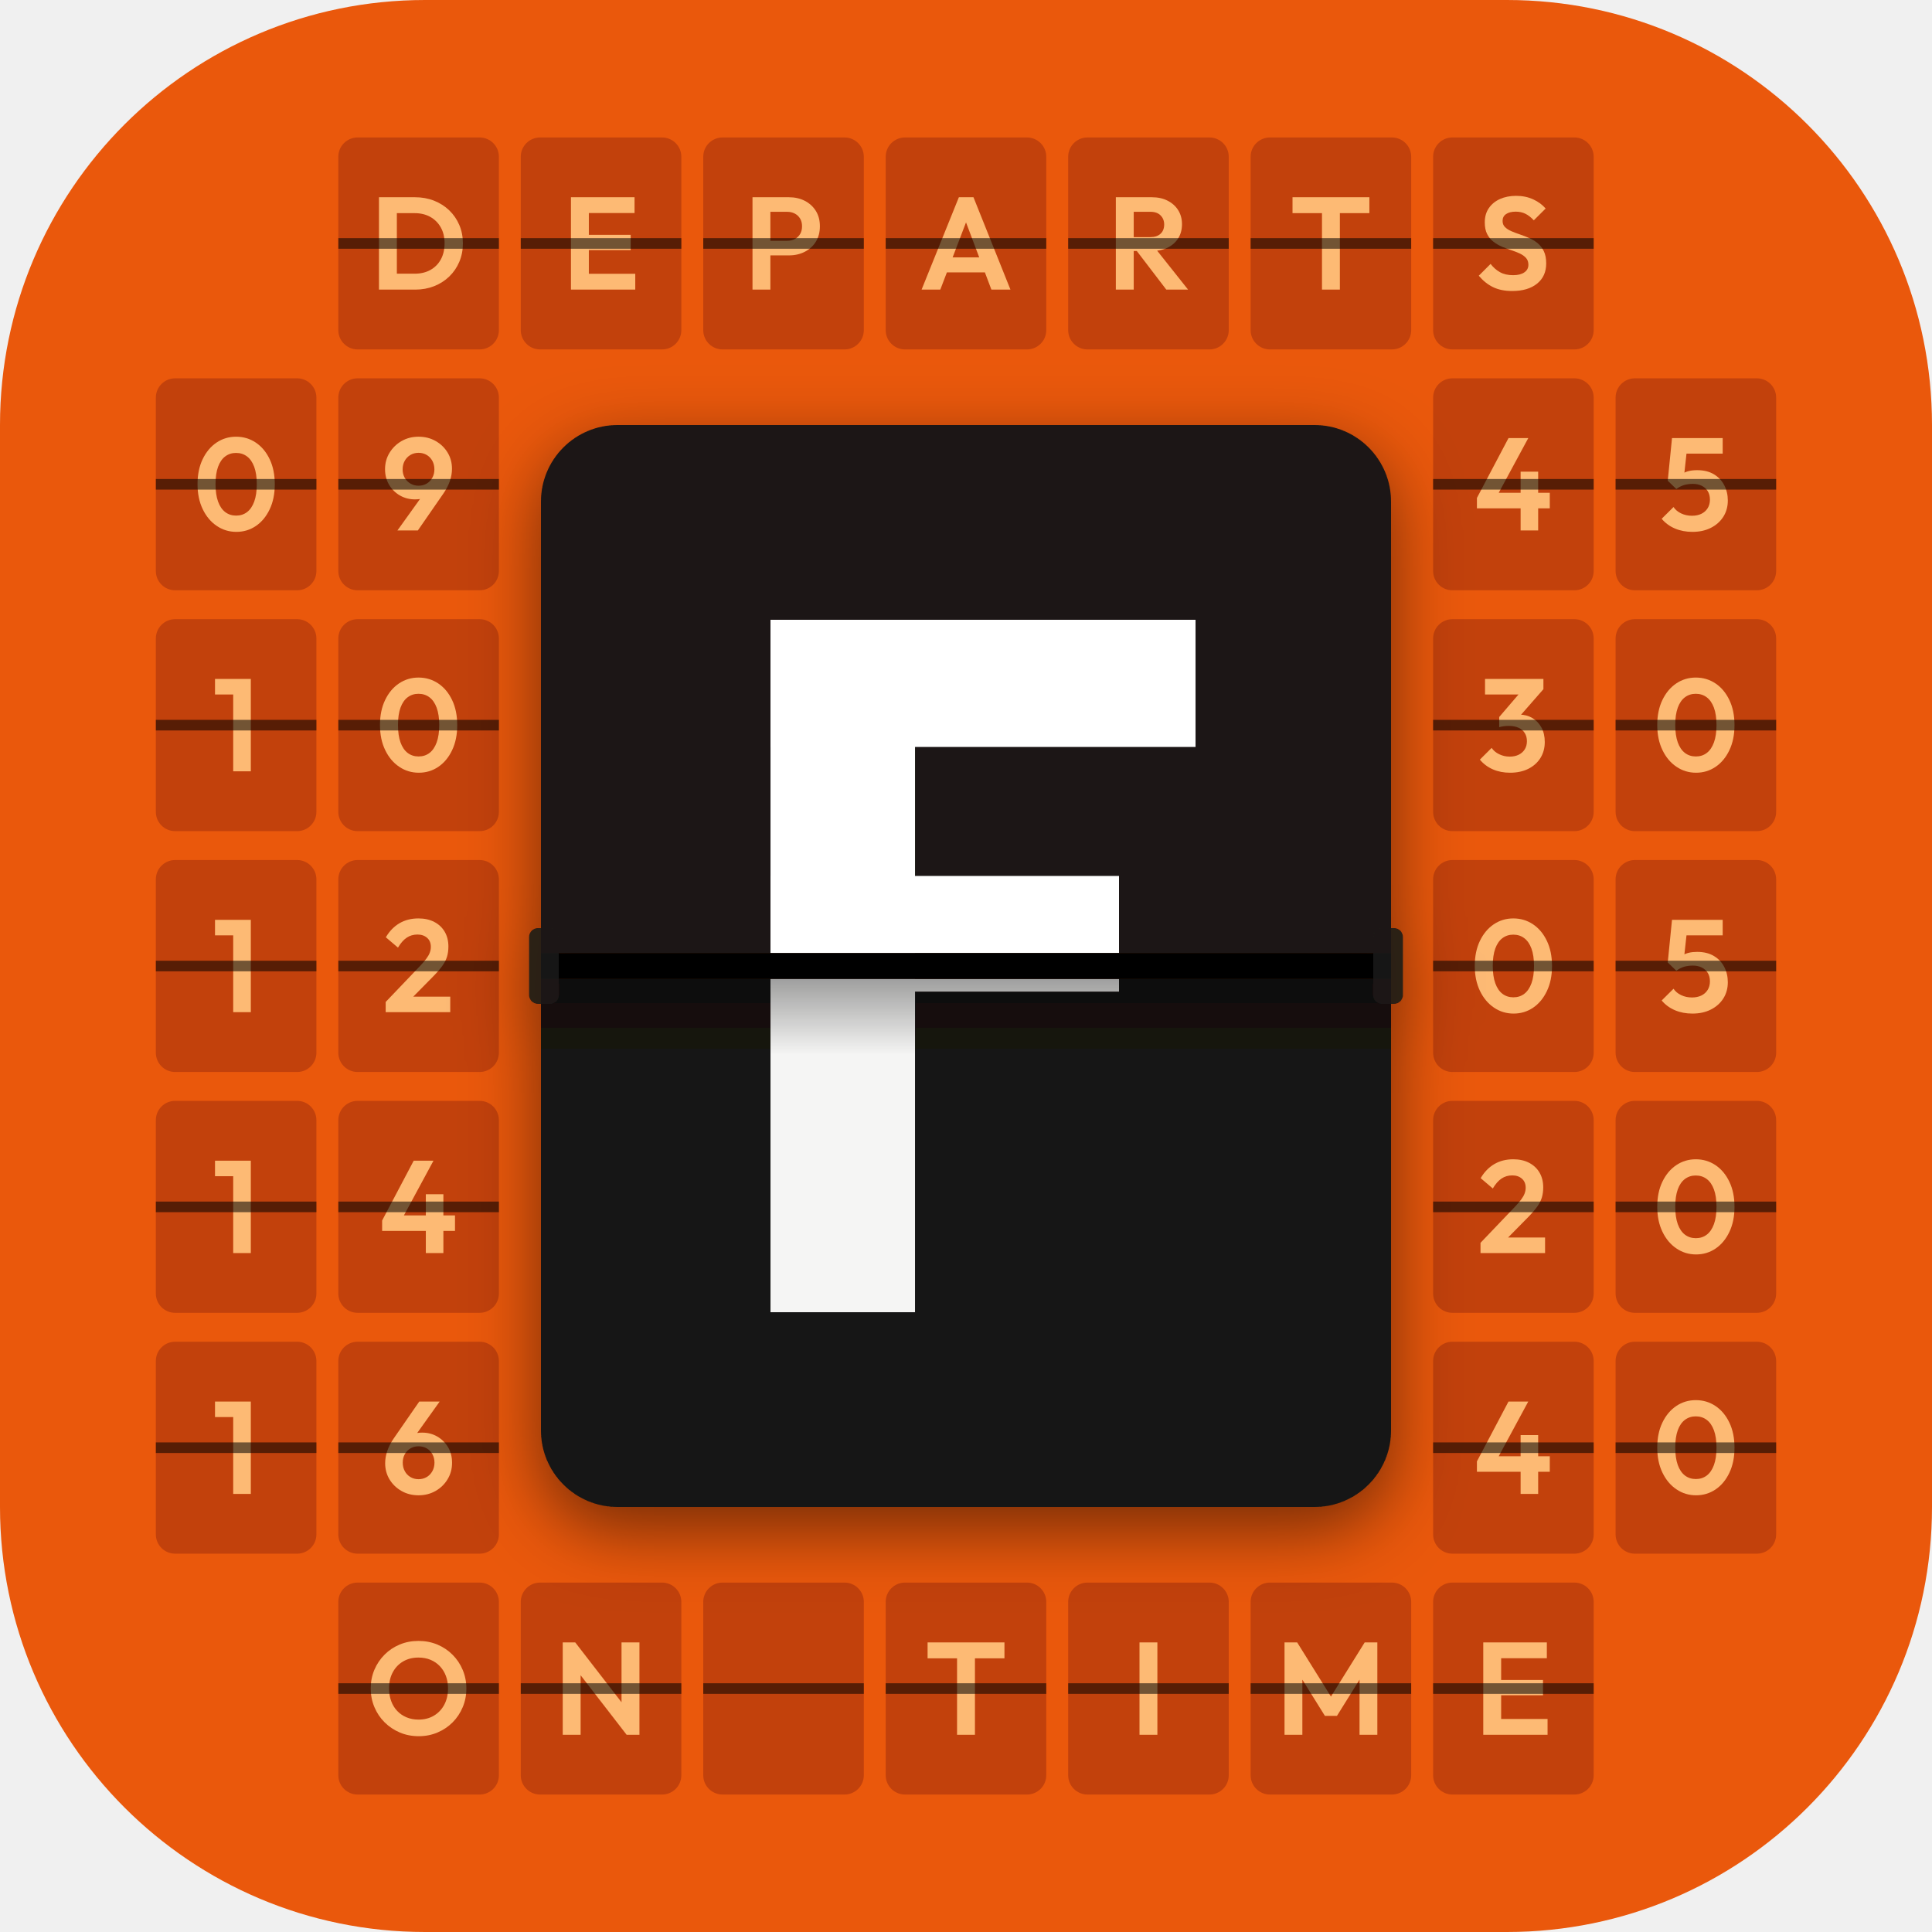
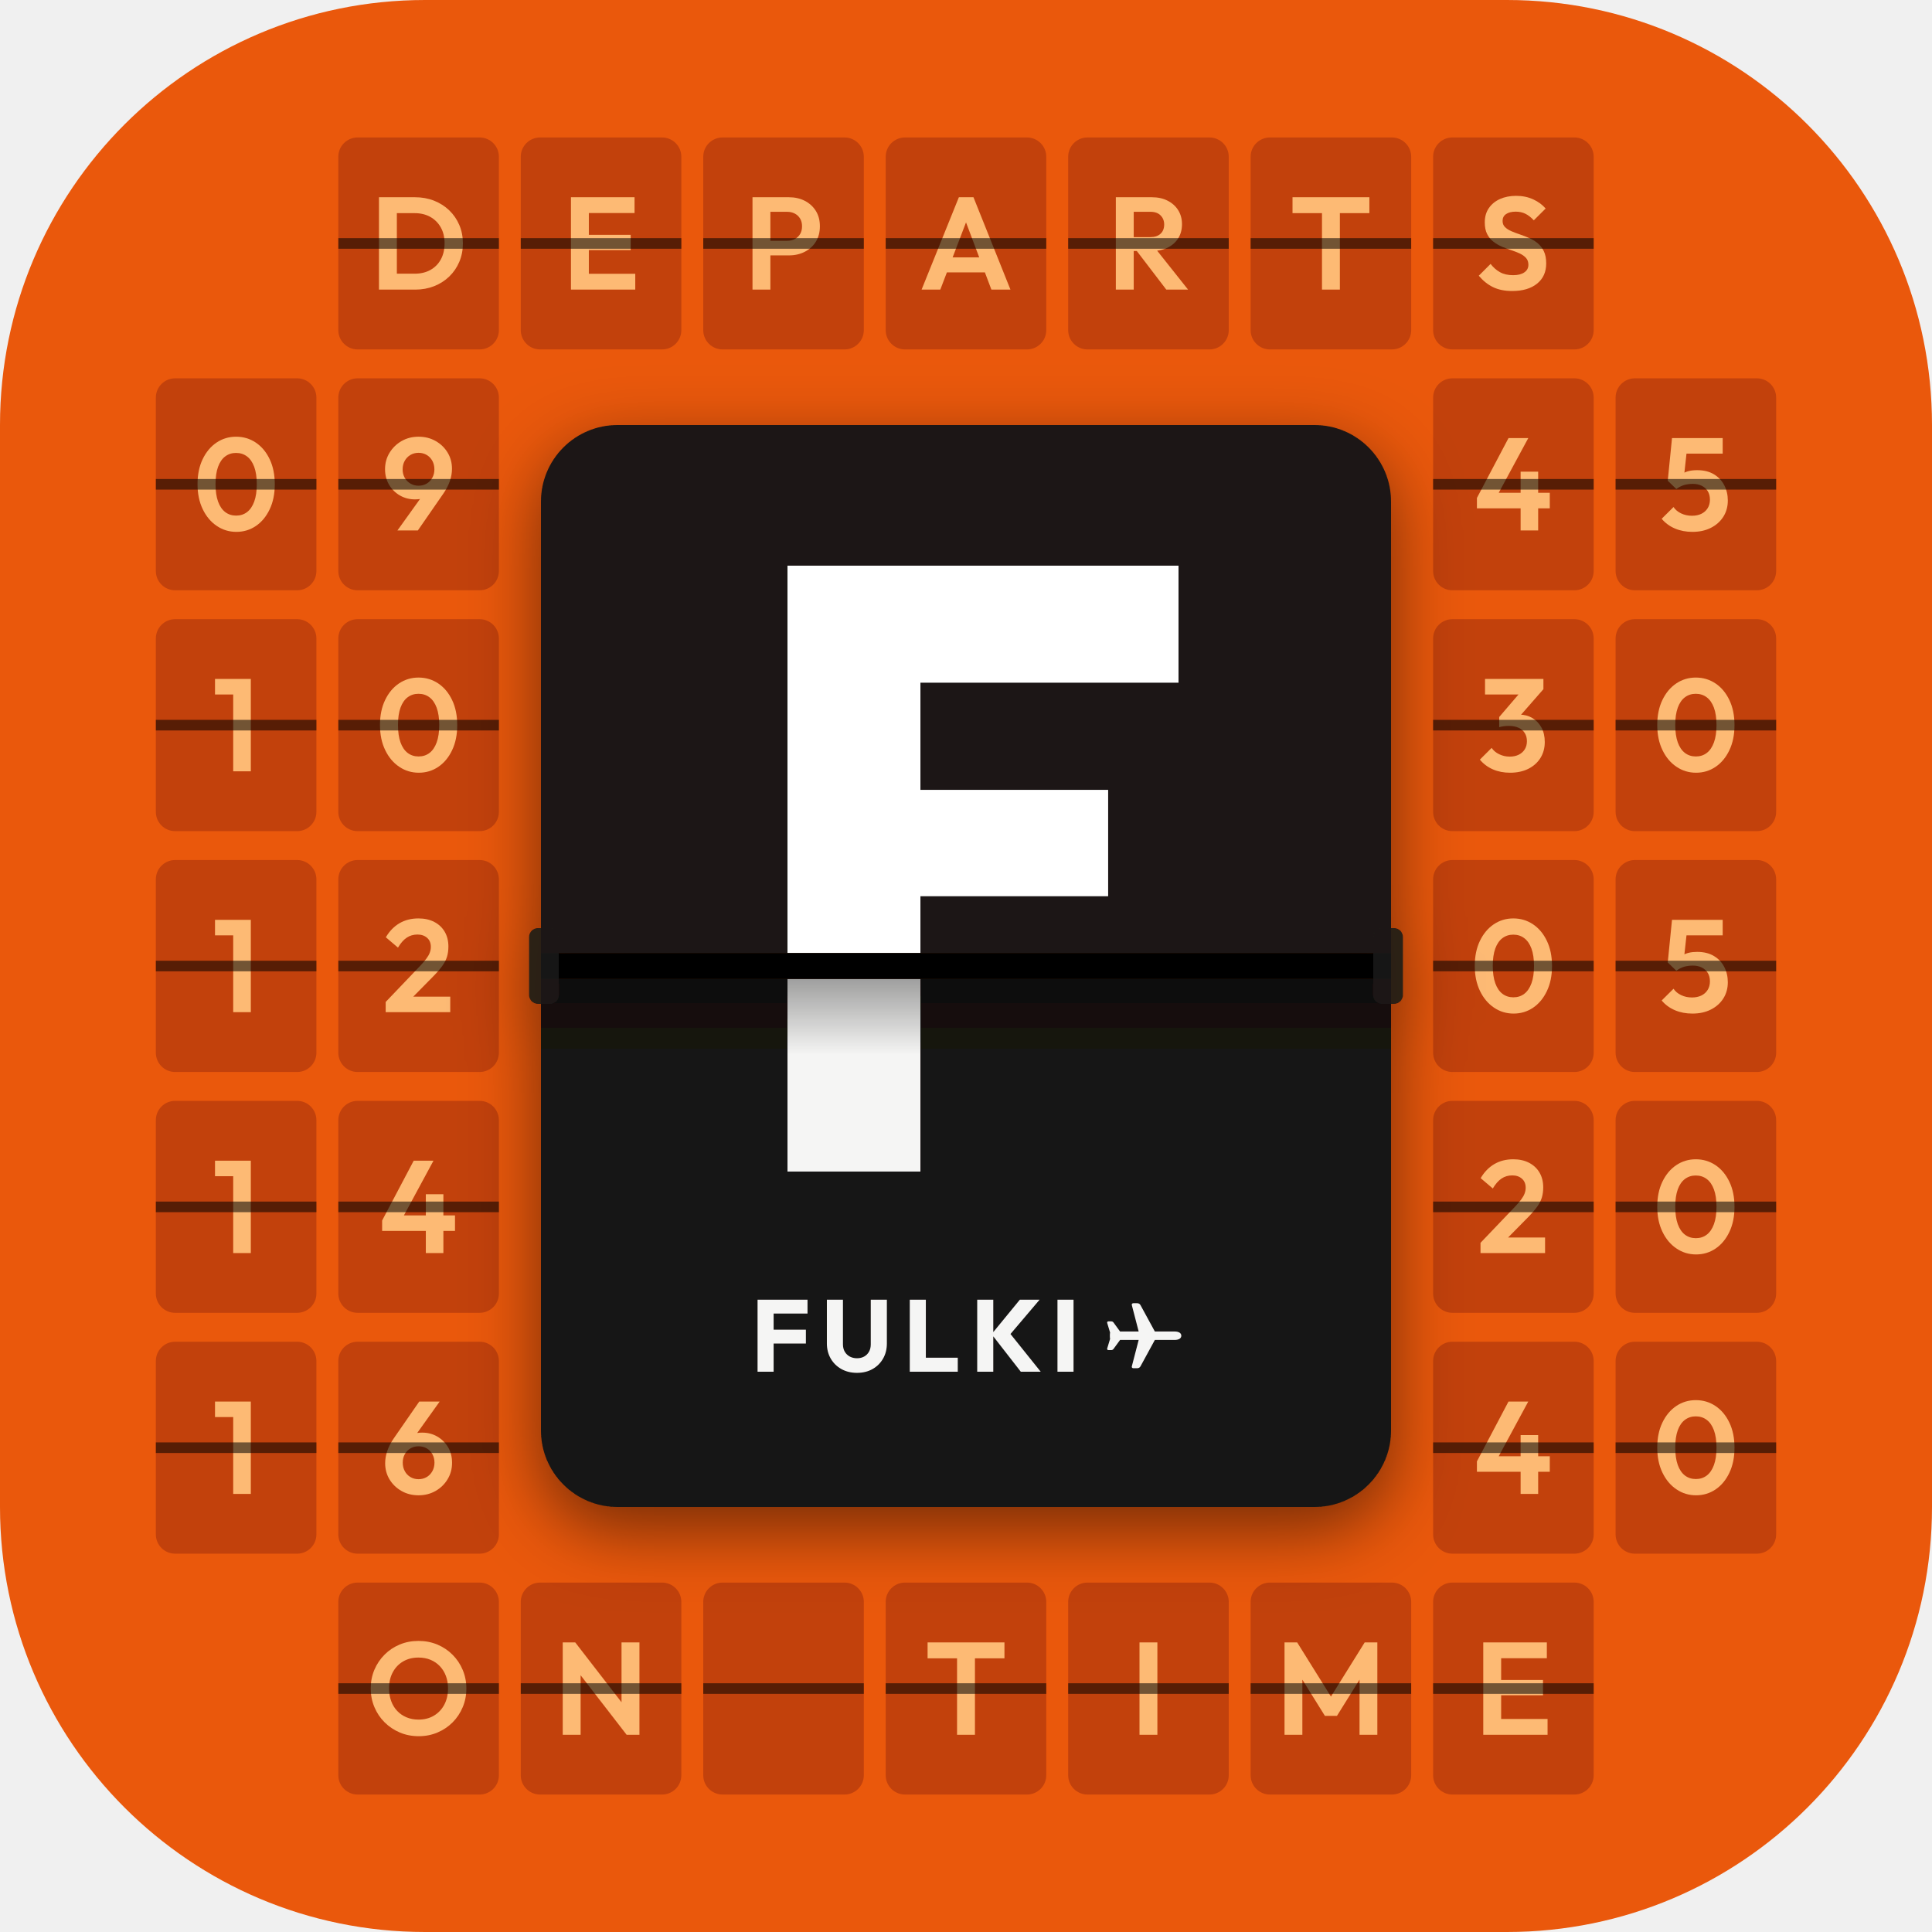
<svg xmlns="http://www.w3.org/2000/svg" viewBox="0 0 512 512" width="512" height="512" role="img" aria-label="Fulki Travel &amp; Tours">
  <defs>
    <clipPath id="tileborange">
      <rect width="512" height="512" rx="112.64" />
    </clipPath>
    <clipPath id="fcboranget">
      <rect x="143.36" y="112.64" width="225.28" height="139.92" />
    </clipPath>
    <clipPath id="fcborangeb">
      <rect x="143.36" y="259.44" width="225.28" height="139.92" />
    </clipPath>
    <linearGradient id="fcboranges" x1="0" y1="0" x2="0" y2="1">
      <stop offset="0" stop-color="#000" stop-opacity="0.35" />
      <stop offset="1" stop-color="#000" stop-opacity="0" />
    </linearGradient>
    <filter id="shborange" x="-20%" y="-20%" width="140%" height="140%">
      <feDropShadow dx="0" dy="6.14" stdDeviation="9.22" flood-color="#000" flood-opacity="0.5" />
    </filter>
  </defs>
  <g clip-path="url(#tileborange)">
    <rect width="512" height="512" fill="#EA580C" />
    <rect x="89.66" y="36.43" width="42.55" height="56.17" rx="5.11" fill="#C2410C" />
    <path fill="#FDBA74" transform="translate(97.93 76.75)" d="M5.73 0V-4.22H11.98Q14.35 -4.22 16.13 -5.21Q17.91 -6.2 18.9 -8.01Q19.89 -9.83 19.89 -12.28Q19.89 -14.7 18.88 -16.49Q17.87 -18.28 16.1 -19.27Q14.32 -20.26 11.98 -20.26H5.64V-24.48H12.06Q14.77 -24.48 17.09 -23.57Q19.4 -22.66 21.12 -21.01Q22.84 -19.36 23.79 -17.13Q24.74 -14.91 24.74 -12.24Q24.74 -9.6 23.79 -7.36Q22.84 -5.12 21.13 -3.47Q19.42 -1.82 17.12 -0.91Q14.81 0 12.13 0ZM2.5 0V-24.48H7.24V0Z" />
    <rect x="89.66" y="63.11" width="42.55" height="2.81" fill="#000" opacity="0.55" />
    <rect x="138.01" y="36.43" width="42.55" height="56.17" rx="5.11" fill="#C2410C" />
    <path fill="#FDBA74" transform="translate(148.81 76.75)" d="M2.5 0V-24.48H7.24V0ZM5.97 0V-4.19H19.54V0ZM5.97 -10.47V-14.52H18.33V-10.47ZM5.97 -20.29V-24.48H19.35V-20.29Z" />
    <rect x="138.01" y="63.11" width="42.55" height="2.81" fill="#000" opacity="0.55" />
    <rect x="186.37" y="36.43" width="42.55" height="56.17" rx="5.11" fill="#C2410C" />
    <path fill="#FDBA74" transform="translate(196.92 76.75)" d="M5.97 -9.07V-12.94H11.67Q12.8 -12.94 13.69 -13.39Q14.58 -13.85 15.11 -14.71Q15.63 -15.57 15.63 -16.78Q15.63 -17.98 15.11 -18.84Q14.58 -19.7 13.69 -20.16Q12.8 -20.62 11.67 -20.62H5.97V-24.48H12.16Q14.49 -24.48 16.34 -23.54Q18.2 -22.59 19.28 -20.87Q20.36 -19.15 20.36 -16.78Q20.36 -14.43 19.28 -12.69Q18.2 -10.96 16.34 -10.02Q14.49 -9.07 12.16 -9.07ZM2.5 0V-24.48H7.24V0Z" />
    <rect x="186.37" y="63.11" width="42.55" height="2.81" fill="#000" opacity="0.55" />
    <rect x="234.72" y="36.43" width="42.55" height="56.17" rx="5.11" fill="#C2410C" />
    <path fill="#FDBA74" transform="translate(243.55 76.75)" d="M0.68 0 10.56 -24.48H14.43L24.23 0H19.18L11.6 -20.08H13.32L5.64 0ZM5.92 -4.57V-8.54H19.08V-4.57Z" />
    <rect x="234.72" y="63.11" width="42.55" height="2.81" fill="#000" opacity="0.55" />
    <rect x="283.08" y="36.43" width="42.55" height="56.17" rx="5.11" fill="#C2410C" />
    <path fill="#FDBA74" transform="translate(293.21 76.75)" d="M5.97 -10.23V-13.91H11.65Q13.39 -13.91 14.35 -14.81Q15.31 -15.7 15.31 -17.26Q15.31 -18.7 14.36 -19.66Q13.42 -20.62 11.68 -20.62H5.97V-24.48H12.08Q14.45 -24.48 16.25 -23.55Q18.04 -22.63 19.04 -21.02Q20.03 -19.42 20.03 -17.34Q20.03 -15.19 19.03 -13.6Q18.03 -12.01 16.22 -11.12Q14.41 -10.23 12 -10.23ZM2.5 0V-24.48H7.24V0ZM15.87 0 7.78 -10.59 12.15 -11.95 21.64 0Z" />
    <rect x="283.08" y="63.11" width="42.55" height="2.81" fill="#000" opacity="0.55" />
    <rect x="331.43" y="36.43" width="42.55" height="56.17" rx="5.11" fill="#C2410C" />
    <path fill="#FDBA74" transform="translate(341.76 76.75)" d="M8.58 0V-23.96H13.32V0ZM0.77 -20.26V-24.48H21.14V-20.26Z" />
    <rect x="331.43" y="63.11" width="42.55" height="2.81" fill="#000" opacity="0.55" />
    <rect x="379.79" y="36.43" width="42.55" height="56.17" rx="5.11" fill="#C2410C" />
    <path fill="#FDBA74" transform="translate(391.16 76.75)" d="M9.59 0.37Q6.63 0.37 4.53 -0.65Q2.43 -1.66 0.73 -3.68L3.86 -6.81Q4.95 -5.39 6.37 -4.61Q7.79 -3.82 9.84 -3.82Q11.71 -3.82 12.79 -4.56Q13.88 -5.29 13.88 -6.58Q13.88 -7.69 13.25 -8.39Q12.62 -9.09 11.6 -9.57Q10.57 -10.05 9.33 -10.45Q8.1 -10.86 6.86 -11.38Q5.63 -11.91 4.61 -12.7Q3.58 -13.49 2.95 -14.72Q2.32 -15.95 2.32 -17.82Q2.32 -20.04 3.41 -21.61Q4.49 -23.18 6.37 -24.02Q8.25 -24.85 10.63 -24.85Q13.13 -24.85 15.15 -23.92Q17.17 -22.99 18.45 -21.49L15.31 -18.36Q14.24 -19.53 13.11 -20.09Q11.97 -20.66 10.53 -20.66Q8.91 -20.66 7.97 -20.02Q7.04 -19.39 7.04 -18.22Q7.04 -17.2 7.67 -16.58Q8.3 -15.95 9.32 -15.5Q10.35 -15.05 11.59 -14.64Q12.82 -14.22 14.06 -13.68Q15.29 -13.15 16.32 -12.31Q17.34 -11.47 17.97 -10.18Q18.6 -8.88 18.6 -6.95Q18.6 -3.54 16.19 -1.59Q13.77 0.37 9.59 0.37Z" />
    <rect x="379.79" y="63.11" width="42.55" height="2.81" fill="#000" opacity="0.55" />
    <rect x="41.30" y="100.26" width="42.55" height="56.17" rx="5.11" fill="#C2410C" />
    <path fill="#FDBA74" transform="translate(51.09 140.58)" d="M11.55 0.37Q8.68 0.37 6.35 -1.21Q4.01 -2.78 2.64 -5.63Q1.26 -8.48 1.26 -12.28Q1.26 -16.08 2.62 -18.9Q3.98 -21.73 6.29 -23.29Q8.61 -24.85 11.47 -24.85Q14.37 -24.85 16.7 -23.29Q19.02 -21.73 20.37 -18.9Q21.73 -16.07 21.73 -12.23Q21.73 -8.43 20.37 -5.59Q19.02 -2.75 16.72 -1.19Q14.41 0.37 11.55 0.37ZM11.49 -3.94Q13.16 -3.94 14.38 -4.87Q15.6 -5.8 16.28 -7.65Q16.96 -9.5 16.96 -12.27Q16.96 -15.01 16.28 -16.86Q15.6 -18.7 14.37 -19.62Q13.14 -20.55 11.46 -20.55Q9.83 -20.55 8.6 -19.63Q7.37 -18.71 6.7 -16.88Q6.03 -15.04 6.03 -12.29Q6.03 -9.51 6.7 -7.66Q7.37 -5.81 8.6 -4.87Q9.83 -3.94 11.49 -3.94Z" />
    <rect x="41.30" y="126.94" width="42.55" height="2.81" fill="#000" opacity="0.55" />
    <rect x="89.66" y="100.26" width="42.55" height="56.17" rx="5.11" fill="#C2410C" />
    <path fill="#FDBA74" transform="translate(101.04 140.58)" d="M4.28 0 11.72 -10.37 13.44 -10.88Q13.03 -10.09 12.49 -9.49Q11.95 -8.89 11.11 -8.57Q10.26 -8.24 8.92 -8.24Q6.75 -8.24 4.95 -9.27Q3.15 -10.3 2.08 -12.11Q1 -13.91 1 -16.25Q1 -18.64 2.19 -20.59Q3.39 -22.55 5.39 -23.7Q7.4 -24.85 9.88 -24.85Q12.4 -24.85 14.4 -23.71Q16.4 -22.58 17.57 -20.66Q18.74 -18.74 18.74 -16.35Q18.74 -13.11 16.48 -9.81L9.69 0ZM9.88 -11.86Q11.09 -11.86 12.05 -12.43Q13 -13 13.54 -13.99Q14.08 -14.97 14.08 -16.19Q14.08 -17.46 13.54 -18.45Q13 -19.44 12.05 -20.01Q11.09 -20.58 9.88 -20.58Q8.67 -20.58 7.72 -20.01Q6.76 -19.44 6.21 -18.45Q5.66 -17.46 5.66 -16.19Q5.66 -14.95 6.21 -13.97Q6.76 -13 7.73 -12.43Q8.7 -11.86 9.88 -11.86Z" />
    <rect x="89.66" y="126.94" width="42.55" height="2.81" fill="#000" opacity="0.55" />
    <rect x="379.79" y="100.26" width="42.55" height="56.17" rx="5.11" fill="#C2410C" />
    <path fill="#FDBA74" transform="translate(390.55 140.58)" d="M0.85 -8.62 9.22 -24.48H14.46L5.89 -8.62ZM0.85 -5.86V-8.62L2.6 -9.98H20.16V-5.86ZM12.43 0V-15.58H17.08V0Z" />
    <rect x="379.79" y="126.94" width="42.55" height="2.81" fill="#000" opacity="0.55" />
    <rect x="428.15" y="100.26" width="42.55" height="56.17" rx="5.11" fill="#C2410C" />
    <path fill="#FDBA74" transform="translate(439.79 140.58)" d="M8.72 0.37Q6.17 0.37 4.08 -0.52Q1.99 -1.41 0.57 -3.1L3.71 -6.21Q4.41 -5.16 5.71 -4.53Q7.02 -3.9 8.59 -3.9Q10.02 -3.9 11.08 -4.41Q12.15 -4.93 12.75 -5.89Q13.36 -6.85 13.36 -8.16Q13.36 -9.52 12.76 -10.45Q12.16 -11.38 11.14 -11.87Q10.12 -12.35 8.87 -12.35Q7.55 -12.35 6.48 -12.03Q5.42 -11.71 4.46 -10.98L4.73 -13.97Q5.41 -14.65 6.14 -15.09Q6.87 -15.53 7.79 -15.75Q8.72 -15.98 9.97 -15.98Q12.62 -15.98 14.43 -14.88Q16.24 -13.78 17.17 -11.96Q18.1 -10.14 18.1 -7.94Q18.1 -5.53 16.92 -3.65Q15.73 -1.78 13.63 -0.71Q11.52 0.37 8.72 0.37ZM4.46 -10.98 2.18 -13.18 3.31 -24.48H7.6L6.34 -13.01ZM4.02 -20.36 3.31 -24.48H16.74V-20.36Z" />
    <rect x="428.15" y="126.94" width="42.55" height="2.81" fill="#000" opacity="0.55" />
    <rect x="41.30" y="164.09" width="42.55" height="56.17" rx="5.11" fill="#C2410C" />
    <path fill="#FDBA74" transform="translate(56.19 204.41)" d="M5.61 0V-24.48H10.28V0ZM0.79 -20.36V-24.48H9.93V-20.36Z" />
    <rect x="41.30" y="190.77" width="42.55" height="2.81" fill="#000" opacity="0.55" />
    <rect x="89.66" y="164.09" width="42.55" height="56.17" rx="5.11" fill="#C2410C" />
    <path fill="#FDBA74" transform="translate(99.44 204.41)" d="M11.55 0.37Q8.68 0.37 6.35 -1.21Q4.01 -2.78 2.64 -5.63Q1.26 -8.48 1.26 -12.28Q1.26 -16.08 2.62 -18.9Q3.98 -21.73 6.29 -23.29Q8.61 -24.85 11.47 -24.85Q14.37 -24.85 16.7 -23.29Q19.02 -21.73 20.37 -18.9Q21.73 -16.07 21.73 -12.23Q21.73 -8.43 20.37 -5.59Q19.02 -2.75 16.72 -1.19Q14.41 0.37 11.55 0.37ZM11.49 -3.94Q13.16 -3.94 14.38 -4.87Q15.6 -5.8 16.28 -7.65Q16.96 -9.5 16.96 -12.27Q16.96 -15.01 16.28 -16.86Q15.6 -18.7 14.37 -19.62Q13.14 -20.55 11.46 -20.55Q9.83 -20.55 8.6 -19.63Q7.37 -18.71 6.7 -16.88Q6.03 -15.04 6.03 -12.29Q6.03 -9.51 6.7 -7.66Q7.37 -5.81 8.6 -4.87Q9.83 -3.94 11.49 -3.94Z" />
    <rect x="89.66" y="190.77" width="42.55" height="2.81" fill="#000" opacity="0.55" />
    <rect x="379.79" y="164.09" width="42.55" height="56.17" rx="5.11" fill="#C2410C" />
    <path fill="#FDBA74" transform="translate(391.49 204.41)" d="M8.68 0.37Q6.19 0.37 4.14 -0.52Q2.1 -1.41 0.69 -3.1L3.81 -6.21Q4.51 -5.16 5.81 -4.53Q7.1 -3.9 8.6 -3.9Q9.99 -3.9 11 -4.41Q12.01 -4.91 12.59 -5.83Q13.16 -6.76 13.16 -7.98Q13.16 -9.26 12.58 -10.16Q12.01 -11.06 10.93 -11.55Q9.86 -12.04 8.34 -12.04Q7.7 -12.04 7 -11.95Q6.31 -11.87 5.82 -11.69L7.91 -14.36Q8.76 -14.64 9.61 -14.83Q10.46 -15.02 11.22 -15.02Q13.1 -15.02 14.61 -14.12Q16.12 -13.22 17.01 -11.61Q17.89 -9.99 17.89 -7.78Q17.89 -5.37 16.74 -3.53Q15.58 -1.69 13.52 -0.66Q11.45 0.37 8.68 0.37ZM5.82 -11.69V-14.4L12.07 -21.7L17.53 -21.77L11.02 -14.33ZM2.06 -20.36V-24.48H17.53V-21.77L13.66 -20.36Z" />
    <rect x="379.79" y="190.77" width="42.55" height="2.81" fill="#000" opacity="0.55" />
    <rect x="428.15" y="164.09" width="42.55" height="56.17" rx="5.11" fill="#C2410C" />
    <path fill="#FDBA74" transform="translate(437.93 204.41)" d="M11.55 0.37Q8.68 0.37 6.35 -1.21Q4.01 -2.78 2.64 -5.63Q1.26 -8.48 1.26 -12.28Q1.26 -16.08 2.62 -18.9Q3.98 -21.73 6.29 -23.29Q8.61 -24.85 11.47 -24.85Q14.37 -24.85 16.7 -23.29Q19.02 -21.73 20.37 -18.9Q21.73 -16.07 21.73 -12.23Q21.73 -8.43 20.37 -5.59Q19.02 -2.75 16.72 -1.19Q14.41 0.37 11.55 0.37ZM11.49 -3.94Q13.16 -3.94 14.38 -4.87Q15.6 -5.8 16.28 -7.65Q16.96 -9.5 16.96 -12.27Q16.96 -15.01 16.28 -16.86Q15.6 -18.7 14.37 -19.62Q13.14 -20.55 11.46 -20.55Q9.83 -20.55 8.6 -19.63Q7.37 -18.71 6.7 -16.88Q6.03 -15.04 6.03 -12.29Q6.03 -9.51 6.7 -7.66Q7.37 -5.81 8.6 -4.87Q9.83 -3.94 11.49 -3.94Z" />
    <rect x="428.15" y="190.77" width="42.55" height="2.81" fill="#000" opacity="0.55" />
    <rect x="41.30" y="227.92" width="42.55" height="56.17" rx="5.11" fill="#C2410C" />
    <path fill="#FDBA74" transform="translate(56.19 268.24)" d="M5.61 0V-24.48H10.28V0ZM0.79 -20.36V-24.48H9.93V-20.36Z" />
    <rect x="41.30" y="254.60" width="42.55" height="2.81" fill="#000" opacity="0.55" />
    <rect x="89.66" y="227.92" width="42.55" height="56.17" rx="5.11" fill="#C2410C" />
    <path fill="#FDBA74" transform="translate(101.30 268.24)" d="M0.91 -2.71 10.12 -12.35Q11.1 -13.39 11.71 -14.22Q12.33 -15.05 12.6 -15.79Q12.88 -16.53 12.88 -17.31Q12.88 -18.84 11.88 -19.71Q10.89 -20.58 9.33 -20.58Q7.73 -20.58 6.49 -19.75Q5.24 -18.92 4.17 -17.11L0.95 -19.85Q2.4 -22.31 4.58 -23.58Q6.75 -24.85 9.59 -24.85Q11.99 -24.85 13.78 -23.92Q15.57 -22.99 16.55 -21.32Q17.53 -19.64 17.53 -17.41Q17.53 -15.91 17.16 -14.69Q16.79 -13.48 15.92 -12.28Q15.06 -11.07 13.58 -9.56L6.85 -2.73ZM0.91 0V-2.71L4.94 -4.12H18.02V0Z" />
    <rect x="89.66" y="254.60" width="42.55" height="2.81" fill="#000" opacity="0.55" />
    <rect x="379.79" y="227.92" width="42.55" height="56.17" rx="5.11" fill="#C2410C" />
    <path fill="#FDBA74" transform="translate(389.57 268.24)" d="M11.55 0.37Q8.68 0.37 6.35 -1.21Q4.01 -2.78 2.64 -5.63Q1.26 -8.48 1.26 -12.28Q1.26 -16.08 2.62 -18.9Q3.98 -21.73 6.29 -23.29Q8.61 -24.85 11.47 -24.85Q14.37 -24.85 16.7 -23.29Q19.02 -21.73 20.37 -18.9Q21.73 -16.07 21.73 -12.23Q21.73 -8.43 20.37 -5.59Q19.02 -2.75 16.72 -1.19Q14.41 0.37 11.55 0.37ZM11.49 -3.94Q13.16 -3.94 14.38 -4.87Q15.6 -5.8 16.28 -7.65Q16.96 -9.5 16.96 -12.27Q16.96 -15.01 16.28 -16.86Q15.6 -18.7 14.37 -19.62Q13.14 -20.55 11.46 -20.55Q9.83 -20.55 8.6 -19.63Q7.37 -18.71 6.7 -16.88Q6.03 -15.04 6.03 -12.29Q6.03 -9.51 6.7 -7.66Q7.37 -5.81 8.6 -4.87Q9.83 -3.94 11.49 -3.94Z" />
    <rect x="379.79" y="254.60" width="42.55" height="2.81" fill="#000" opacity="0.55" />
    <rect x="428.15" y="227.92" width="42.55" height="56.17" rx="5.11" fill="#C2410C" />
    <path fill="#FDBA74" transform="translate(439.79 268.24)" d="M8.72 0.37Q6.17 0.37 4.08 -0.52Q1.99 -1.41 0.57 -3.1L3.71 -6.21Q4.41 -5.16 5.71 -4.53Q7.02 -3.9 8.59 -3.9Q10.02 -3.9 11.08 -4.41Q12.15 -4.93 12.75 -5.89Q13.36 -6.85 13.36 -8.16Q13.36 -9.52 12.76 -10.45Q12.16 -11.38 11.14 -11.87Q10.12 -12.35 8.87 -12.35Q7.55 -12.35 6.48 -12.03Q5.42 -11.71 4.46 -10.98L4.73 -13.97Q5.41 -14.65 6.14 -15.09Q6.87 -15.53 7.79 -15.75Q8.72 -15.98 9.97 -15.98Q12.62 -15.98 14.43 -14.88Q16.24 -13.78 17.17 -11.96Q18.1 -10.14 18.1 -7.94Q18.1 -5.53 16.92 -3.65Q15.73 -1.78 13.63 -0.71Q11.52 0.37 8.72 0.37ZM4.46 -10.98 2.18 -13.18 3.31 -24.48H7.6L6.34 -13.01ZM4.02 -20.36 3.31 -24.48H16.74V-20.36Z" />
    <rect x="428.15" y="254.60" width="42.55" height="2.81" fill="#000" opacity="0.55" />
    <rect x="41.30" y="291.74" width="42.55" height="56.17" rx="5.11" fill="#C2410C" />
    <path fill="#FDBA74" transform="translate(56.19 332.07)" d="M5.61 0V-24.48H10.28V0ZM0.79 -20.36V-24.48H9.93V-20.36Z" />
    <rect x="41.30" y="318.43" width="42.55" height="2.81" fill="#000" opacity="0.55" />
    <rect x="89.66" y="291.74" width="42.55" height="56.17" rx="5.11" fill="#C2410C" />
    <path fill="#FDBA74" transform="translate(100.42 332.07)" d="M0.85 -8.62 9.22 -24.48H14.46L5.89 -8.62ZM0.85 -5.86V-8.62L2.6 -9.98H20.16V-5.86ZM12.43 0V-15.58H17.08V0Z" />
    <rect x="89.66" y="318.43" width="42.55" height="2.81" fill="#000" opacity="0.55" />
    <rect x="379.79" y="291.74" width="42.55" height="56.17" rx="5.11" fill="#C2410C" />
    <path fill="#FDBA74" transform="translate(391.44 332.07)" d="M0.91 -2.71 10.12 -12.35Q11.1 -13.39 11.71 -14.22Q12.33 -15.05 12.6 -15.79Q12.88 -16.53 12.88 -17.31Q12.88 -18.84 11.88 -19.71Q10.89 -20.58 9.33 -20.58Q7.73 -20.58 6.49 -19.75Q5.24 -18.92 4.17 -17.11L0.95 -19.85Q2.4 -22.31 4.58 -23.58Q6.75 -24.85 9.59 -24.85Q11.99 -24.85 13.78 -23.92Q15.57 -22.99 16.55 -21.32Q17.53 -19.64 17.53 -17.41Q17.53 -15.91 17.16 -14.69Q16.79 -13.48 15.92 -12.28Q15.06 -11.07 13.58 -9.56L6.85 -2.73ZM0.91 0V-2.71L4.94 -4.12H18.02V0Z" />
    <rect x="379.79" y="318.43" width="42.55" height="2.81" fill="#000" opacity="0.55" />
    <rect x="428.15" y="291.74" width="42.55" height="56.17" rx="5.11" fill="#C2410C" />
    <path fill="#FDBA74" transform="translate(437.93 332.07)" d="M11.55 0.37Q8.68 0.37 6.35 -1.21Q4.01 -2.78 2.64 -5.63Q1.26 -8.48 1.26 -12.28Q1.26 -16.08 2.62 -18.9Q3.98 -21.73 6.29 -23.29Q8.61 -24.85 11.47 -24.85Q14.37 -24.85 16.7 -23.29Q19.02 -21.73 20.37 -18.9Q21.73 -16.07 21.73 -12.23Q21.73 -8.43 20.37 -5.59Q19.02 -2.75 16.72 -1.19Q14.41 0.37 11.55 0.37ZM11.49 -3.94Q13.16 -3.94 14.38 -4.87Q15.6 -5.8 16.28 -7.65Q16.96 -9.5 16.96 -12.27Q16.96 -15.01 16.28 -16.86Q15.6 -18.7 14.37 -19.62Q13.14 -20.55 11.46 -20.55Q9.83 -20.55 8.6 -19.63Q7.37 -18.71 6.7 -16.88Q6.03 -15.04 6.03 -12.29Q6.03 -9.51 6.7 -7.66Q7.37 -5.81 8.6 -4.87Q9.83 -3.94 11.49 -3.94Z" />
    <rect x="428.15" y="318.43" width="42.55" height="2.81" fill="#000" opacity="0.55" />
    <rect x="41.30" y="355.57" width="42.55" height="56.17" rx="5.11" fill="#C2410C" />
    <path fill="#FDBA74" transform="translate(56.19 395.90)" d="M5.61 0V-24.48H10.28V0ZM0.79 -20.36V-24.48H9.93V-20.36Z" />
    <rect x="41.30" y="382.25" width="42.55" height="2.81" fill="#000" opacity="0.55" />
    <rect x="89.66" y="355.57" width="42.55" height="56.17" rx="5.11" fill="#C2410C" />
    <path fill="#FDBA74" transform="translate(101.04 395.90)" d="M9.88 0.37Q7.37 0.37 5.37 -0.77Q3.36 -1.91 2.19 -3.84Q1.03 -5.76 1.03 -8.13Q1.03 -11.37 3.28 -14.67L10.07 -24.48H15.48L8.07 -14.11L6.32 -13.6Q6.73 -14.42 7.27 -15.01Q7.81 -15.59 8.67 -15.92Q9.53 -16.24 10.85 -16.24Q13.05 -16.24 14.83 -15.21Q16.61 -14.18 17.69 -12.39Q18.76 -10.6 18.76 -8.24Q18.76 -5.84 17.58 -3.89Q16.4 -1.93 14.39 -0.78Q12.37 0.37 9.88 0.37ZM9.88 -3.9Q11.09 -3.9 12.05 -4.47Q13 -5.04 13.55 -6.04Q14.1 -7.04 14.1 -8.29Q14.1 -9.53 13.55 -10.52Q13 -11.51 12.05 -12.07Q11.09 -12.62 9.88 -12.62Q8.67 -12.62 7.72 -12.05Q6.76 -11.48 6.23 -10.51Q5.69 -9.53 5.69 -8.29Q5.69 -7.04 6.23 -6.04Q6.76 -5.04 7.72 -4.47Q8.67 -3.9 9.88 -3.9Z" />
    <rect x="89.66" y="382.25" width="42.55" height="2.81" fill="#000" opacity="0.55" />
    <rect x="379.79" y="355.57" width="42.55" height="56.17" rx="5.11" fill="#C2410C" />
    <path fill="#FDBA74" transform="translate(390.55 395.90)" d="M0.85 -8.62 9.22 -24.48H14.46L5.89 -8.62ZM0.85 -5.86V-8.62L2.6 -9.98H20.16V-5.86ZM12.43 0V-15.58H17.08V0Z" />
    <rect x="379.79" y="382.25" width="42.55" height="2.81" fill="#000" opacity="0.55" />
    <rect x="428.15" y="355.57" width="42.55" height="56.17" rx="5.11" fill="#C2410C" />
    <path fill="#FDBA74" transform="translate(437.93 395.90)" d="M11.55 0.37Q8.68 0.37 6.35 -1.21Q4.01 -2.78 2.64 -5.63Q1.26 -8.48 1.26 -12.28Q1.26 -16.08 2.62 -18.9Q3.98 -21.73 6.29 -23.29Q8.61 -24.85 11.47 -24.85Q14.37 -24.85 16.7 -23.29Q19.02 -21.73 20.37 -18.9Q21.73 -16.07 21.73 -12.23Q21.73 -8.43 20.37 -5.59Q19.02 -2.75 16.72 -1.19Q14.41 0.37 11.55 0.37ZM11.49 -3.94Q13.16 -3.94 14.38 -4.87Q15.6 -5.8 16.28 -7.65Q16.96 -9.5 16.96 -12.27Q16.96 -15.01 16.28 -16.86Q15.6 -18.7 14.37 -19.62Q13.14 -20.55 11.46 -20.55Q9.83 -20.55 8.6 -19.63Q7.37 -18.71 6.7 -16.88Q6.03 -15.04 6.03 -12.29Q6.03 -9.51 6.7 -7.66Q7.37 -5.81 8.6 -4.87Q9.83 -3.94 11.49 -3.94Z" />
    <rect x="428.15" y="382.25" width="42.55" height="2.81" fill="#000" opacity="0.55" />
    <rect x="89.66" y="419.40" width="42.55" height="56.17" rx="5.11" fill="#C2410C" />
    <path fill="#FDBA74" transform="translate(97.00 459.73)" d="M13.97 0.38Q11.28 0.38 8.97 -0.59Q6.66 -1.57 4.92 -3.3Q3.19 -5.02 2.22 -7.33Q1.25 -9.63 1.25 -12.28Q1.25 -14.93 2.21 -17.21Q3.18 -19.49 4.9 -21.22Q6.62 -22.95 8.92 -23.91Q11.21 -24.87 13.9 -24.87Q16.59 -24.87 18.89 -23.91Q21.19 -22.95 22.92 -21.22Q24.66 -19.49 25.62 -17.19Q26.59 -14.9 26.59 -12.24Q26.59 -9.59 25.62 -7.3Q24.66 -5 22.94 -3.28Q21.22 -1.56 18.92 -0.59Q16.63 0.38 13.97 0.38ZM13.9 -4.02Q16.25 -4.02 18 -5.07Q19.75 -6.11 20.74 -7.97Q21.73 -9.83 21.73 -12.28Q21.73 -14.1 21.17 -15.59Q20.6 -17.09 19.55 -18.19Q18.51 -19.28 17.08 -19.87Q15.65 -20.46 13.9 -20.46Q11.59 -20.46 9.83 -19.43Q8.08 -18.41 7.09 -16.56Q6.1 -14.72 6.1 -12.28Q6.1 -10.45 6.67 -8.92Q7.23 -7.39 8.27 -6.31Q9.3 -5.22 10.74 -4.62Q12.18 -4.02 13.9 -4.02Z" />
    <rect x="89.66" y="446.08" width="42.55" height="2.81" fill="#000" opacity="0.55" />
    <rect x="138.01" y="419.40" width="42.55" height="56.17" rx="5.11" fill="#C2410C" />
    <path fill="#FDBA74" transform="translate(146.63 459.73)" d="M2.5 0V-24.48H5.81L7.24 -19.73V0ZM19.43 0 4.89 -18.81 5.81 -24.48 20.35 -5.68ZM19.43 0 18.08 -4.59V-24.48H22.83V0Z" />
    <rect x="138.01" y="446.08" width="42.55" height="2.81" fill="#000" opacity="0.55" />
    <rect x="186.37" y="419.40" width="42.55" height="56.17" rx="5.11" fill="#C2410C" />
    <rect x="186.37" y="446.08" width="42.55" height="2.81" fill="#000" opacity="0.55" />
    <rect x="234.72" y="419.40" width="42.55" height="56.17" rx="5.11" fill="#C2410C" />
    <path fill="#FDBA74" transform="translate(245.05 459.73)" d="M8.58 0V-23.96H13.32V0ZM0.77 -20.26V-24.48H21.14V-20.26Z" />
    <rect x="234.72" y="446.08" width="42.55" height="2.81" fill="#000" opacity="0.55" />
    <rect x="283.08" y="419.40" width="42.55" height="56.17" rx="5.11" fill="#C2410C" />
    <path fill="#FDBA74" transform="translate(299.48 459.73)" d="M2.5 0V-24.48H7.24V0Z" />
    <rect x="283.08" y="446.08" width="42.55" height="2.81" fill="#000" opacity="0.55" />
    <rect x="331.43" y="419.40" width="42.55" height="56.17" rx="5.11" fill="#C2410C" />
    <path fill="#FDBA74" transform="translate(337.91 459.73)" d="M2.5 0V-24.48H5.85L15.76 -8.59H13.85L23.75 -24.48H27.1V0H22.38V-16.35L23.31 -16.1L16.4 -5.01H13.2L6.3 -16.1L7.23 -16.35V0Z" />
    <rect x="331.43" y="446.08" width="42.55" height="2.81" fill="#000" opacity="0.55" />
    <rect x="379.79" y="419.40" width="42.55" height="56.17" rx="5.11" fill="#C2410C" />
    <path fill="#FDBA74" transform="translate(390.58 459.73)" d="M2.5 0V-24.48H7.24V0ZM5.97 0V-4.19H19.54V0ZM5.97 -10.47V-14.52H18.33V-10.47ZM5.97 -20.29V-24.48H19.35V-20.29Z" />
    <rect x="379.79" y="446.08" width="42.55" height="2.81" fill="#000" opacity="0.55" />
    <g filter="url(#shborange)">
      <g clip-path="url(#fcboranget)">
        <rect x="143.36" y="112.64" width="225.28" height="286.72" rx="20.28" fill="#1C1917" />
        <g fill="#FFFFFF">
-           <rect x="204.19" y="164.25" width="38.30" height="183.50" />
-           <rect x="204.19" y="164.25" width="112.64" height="33.70" />
-           <rect x="204.19" y="232.14" width="92.36" height="30.64" />
+           <rect x="208.69" y="149.91" width="35.23" height="160.56" />
+           <rect x="208.69" y="149.91" width="103.63" height="31.01" />
+           <rect x="208.69" y="209.32" width="84.98" height="28.19" />
        </g>
      </g>
      <g clip-path="url(#fcborangeb)">
        <rect x="143.36" y="112.64" width="225.28" height="286.72" rx="20.28" fill="#171412" />
        <g fill="#F5F5F4">
-           <rect x="204.19" y="164.25" width="38.30" height="183.50" />
-           <rect x="204.19" y="164.25" width="112.64" height="33.70" />
-           <rect x="204.19" y="232.14" width="92.36" height="30.64" />
+           <rect x="208.69" y="149.91" width="35.23" height="160.56" />
+           <rect x="208.69" y="149.91" width="103.63" height="31.01" />
+           <rect x="208.69" y="209.32" width="84.98" height="28.19" />
        </g>
        <rect x="143.36" y="259.44" width="225.28" height="20.07" fill="url(#fcboranges)" />
+         <path fill="#F5F5F4" transform="translate(198.94 363.52)" d="M1.82 0V-19.09H6.08V0ZM5.08 -7.47V-11.14H14.63V-7.47ZM5.08 -15.42V-19.09H15.06V-15.42ZM28.17 0.3Q25.83 0.3 24.03 -0.71Q22.23 -1.72 21.21 -3.48Q20.19 -5.25 20.19 -7.5V-19.09H24.45V-7.27Q24.45 -6.12 24.94 -5.29Q25.44 -4.46 26.28 -4.01Q27.13 -3.57 28.17 -3.57Q29.24 -3.57 30.05 -4.01Q30.87 -4.46 31.34 -5.28Q31.82 -6.11 31.82 -7.25V-19.09H36.09V-7.47Q36.09 -5.22 35.08 -3.47Q34.08 -1.72 32.3 -0.71Q30.52 0.3 28.17 0.3ZM42.16 0V-19.09H46.42V0ZM45.43 0V-3.72H54.88V0ZM71.58 0 63.84 -9.95 71.33 -19.09H76.57L68.14 -9.16V-10.88L76.86 0ZM60.03 0V-19.09H64.29V0ZM81.3 0V-19.09H85.56V0Z" />
+         <path transform="translate(303.04 353.98) rotate(0) scale(0.2004)" fill="#F5F5F4" d="M50 0C50 -3.6 46.5 -5.6 41 -5.6H15L-4 -40.5C-5 -42.3 -6.6 -43 -8.6 -43H-13.4C-15 -43 -15.9 -41.8 -15.4 -40.3L-6.4 -5.6H-31L-39.6 -17.4C-40.4 -18.5 -41.4 -19 -42.8 -19H-46.4C-47.7 -19 -48.4 -18 -48 -16.8L-44.2 -4.2C-44.6 -2.8 -44.6 2.8 -44.2 4.2L-48 16.8C-48.4 18 -47.7 19 -46.4 19H-42.8C-41.4 19 -40.4 18.5 -39.6 17.4L-31 5.6H-6.4L-15.4 40.3C-15.9 41.8 -15 43 -13.4 43H-8.6C-6.6 43 -5 42.3 -4 40.5L15 5.6H41C46.5 5.6 50 3.6 50 0Z" />
      </g>
      <rect x="143.36" y="252.56" width="225.28" height="6.88" fill="#000" />
      <rect x="140.21" y="245.96" width="7.88" height="20.07" rx="2.37" fill="#1C1917" opacity="0.9" />
      <rect x="363.91" y="245.96" width="7.88" height="20.07" rx="2.37" fill="#1C1917" opacity="0.9" />
    </g>
  </g>
</svg>
